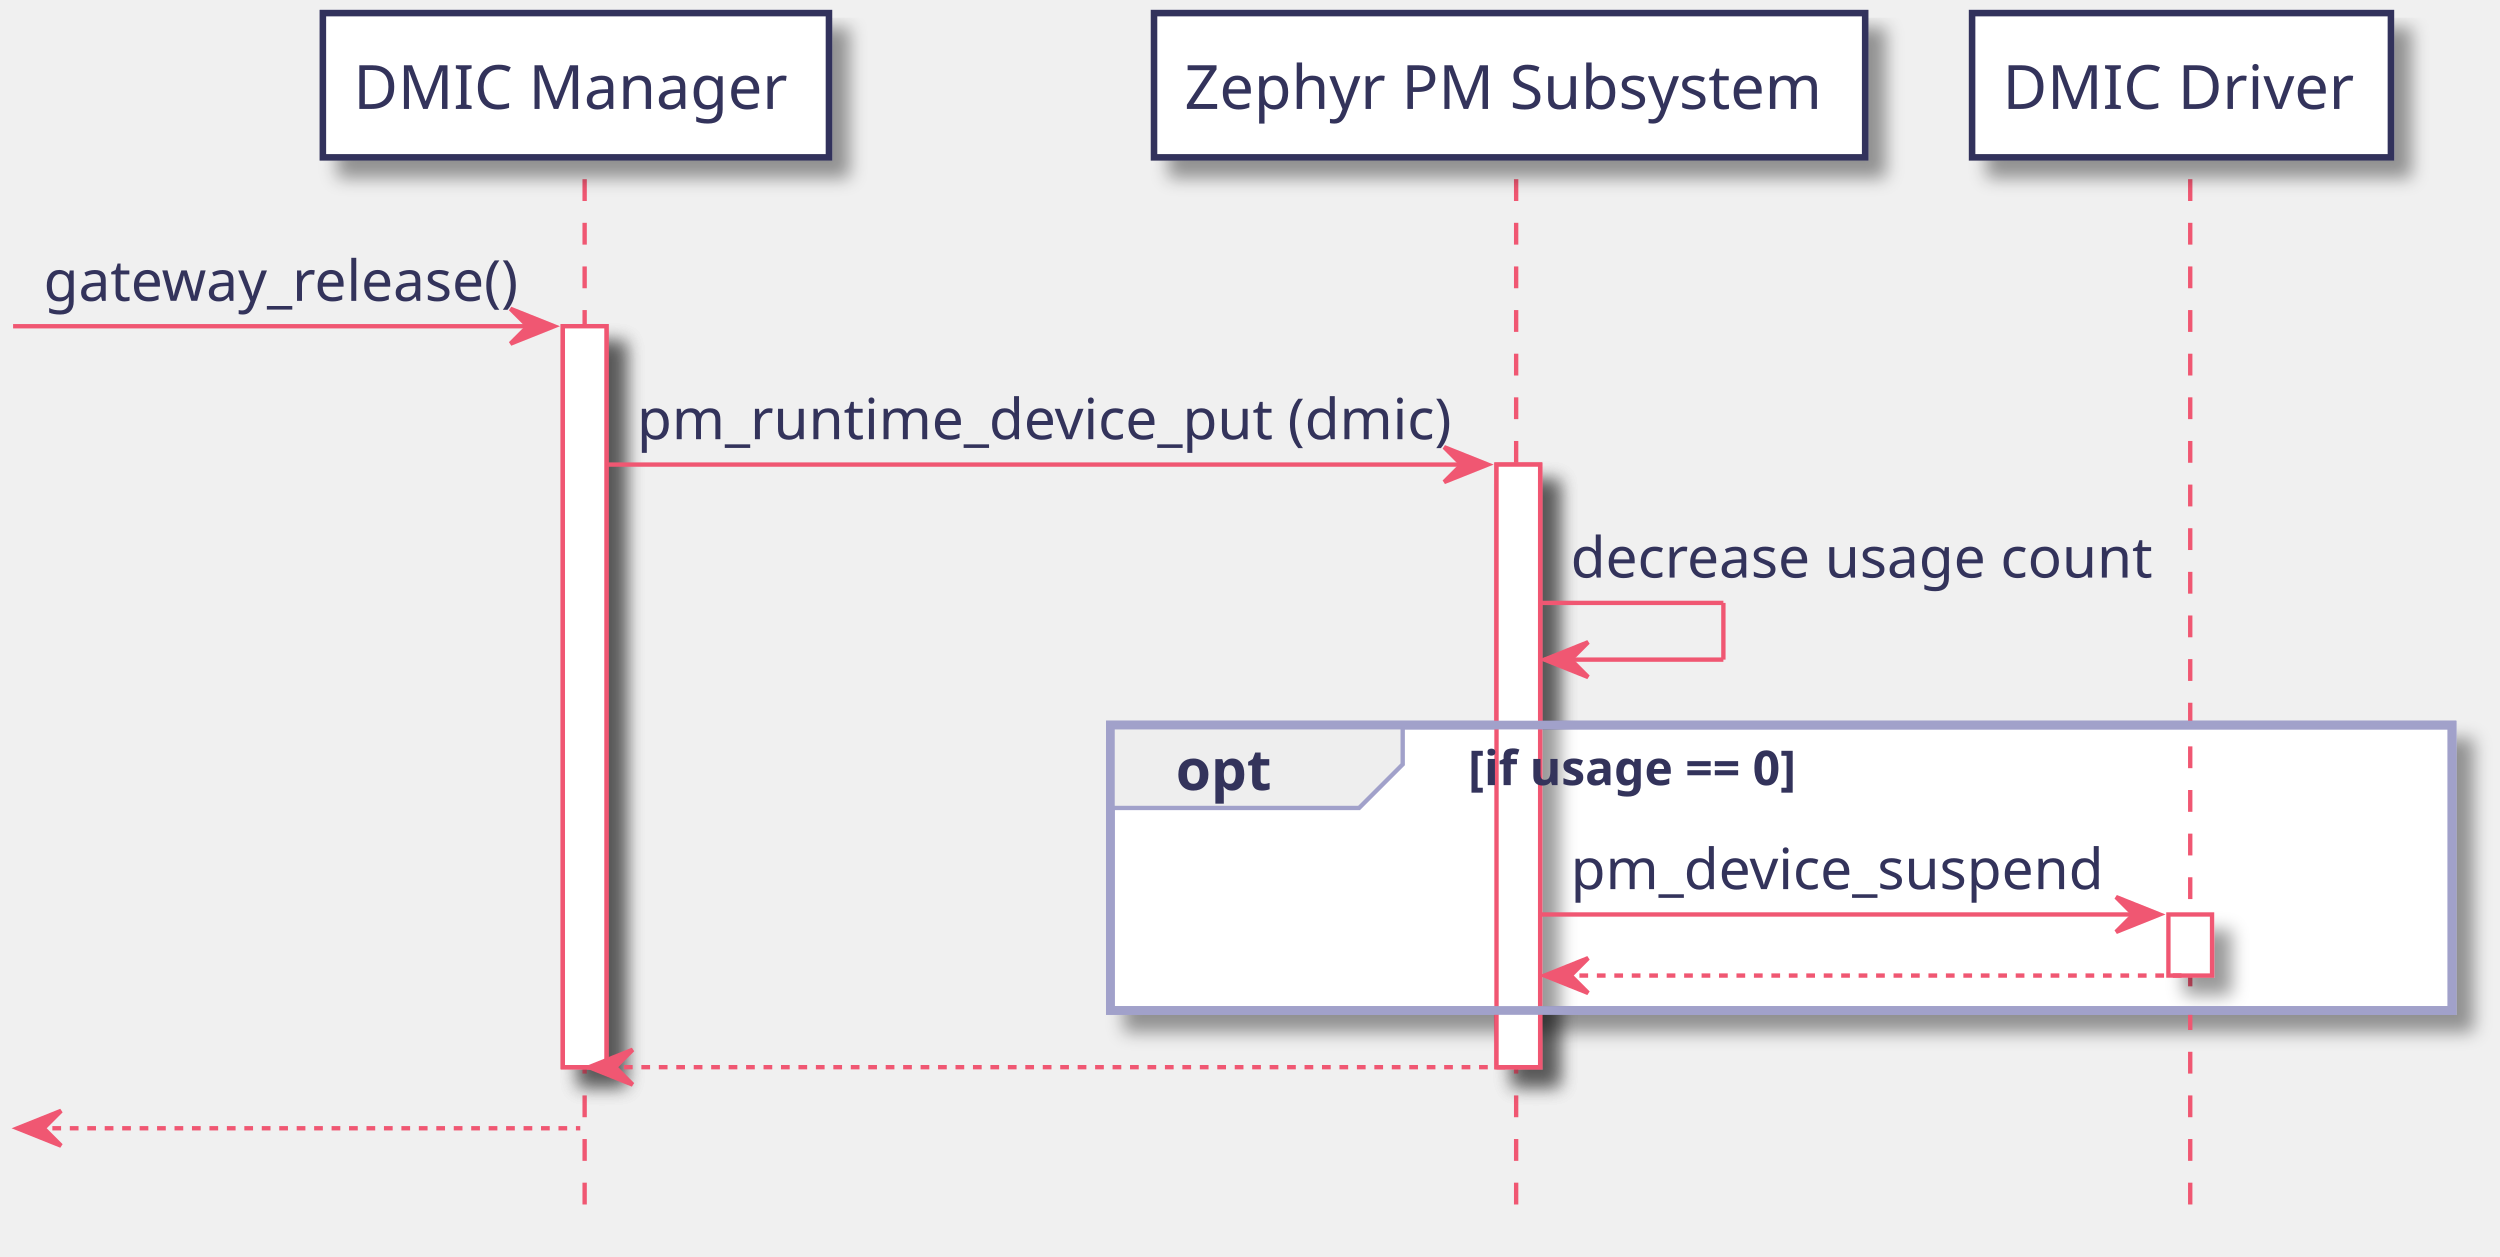
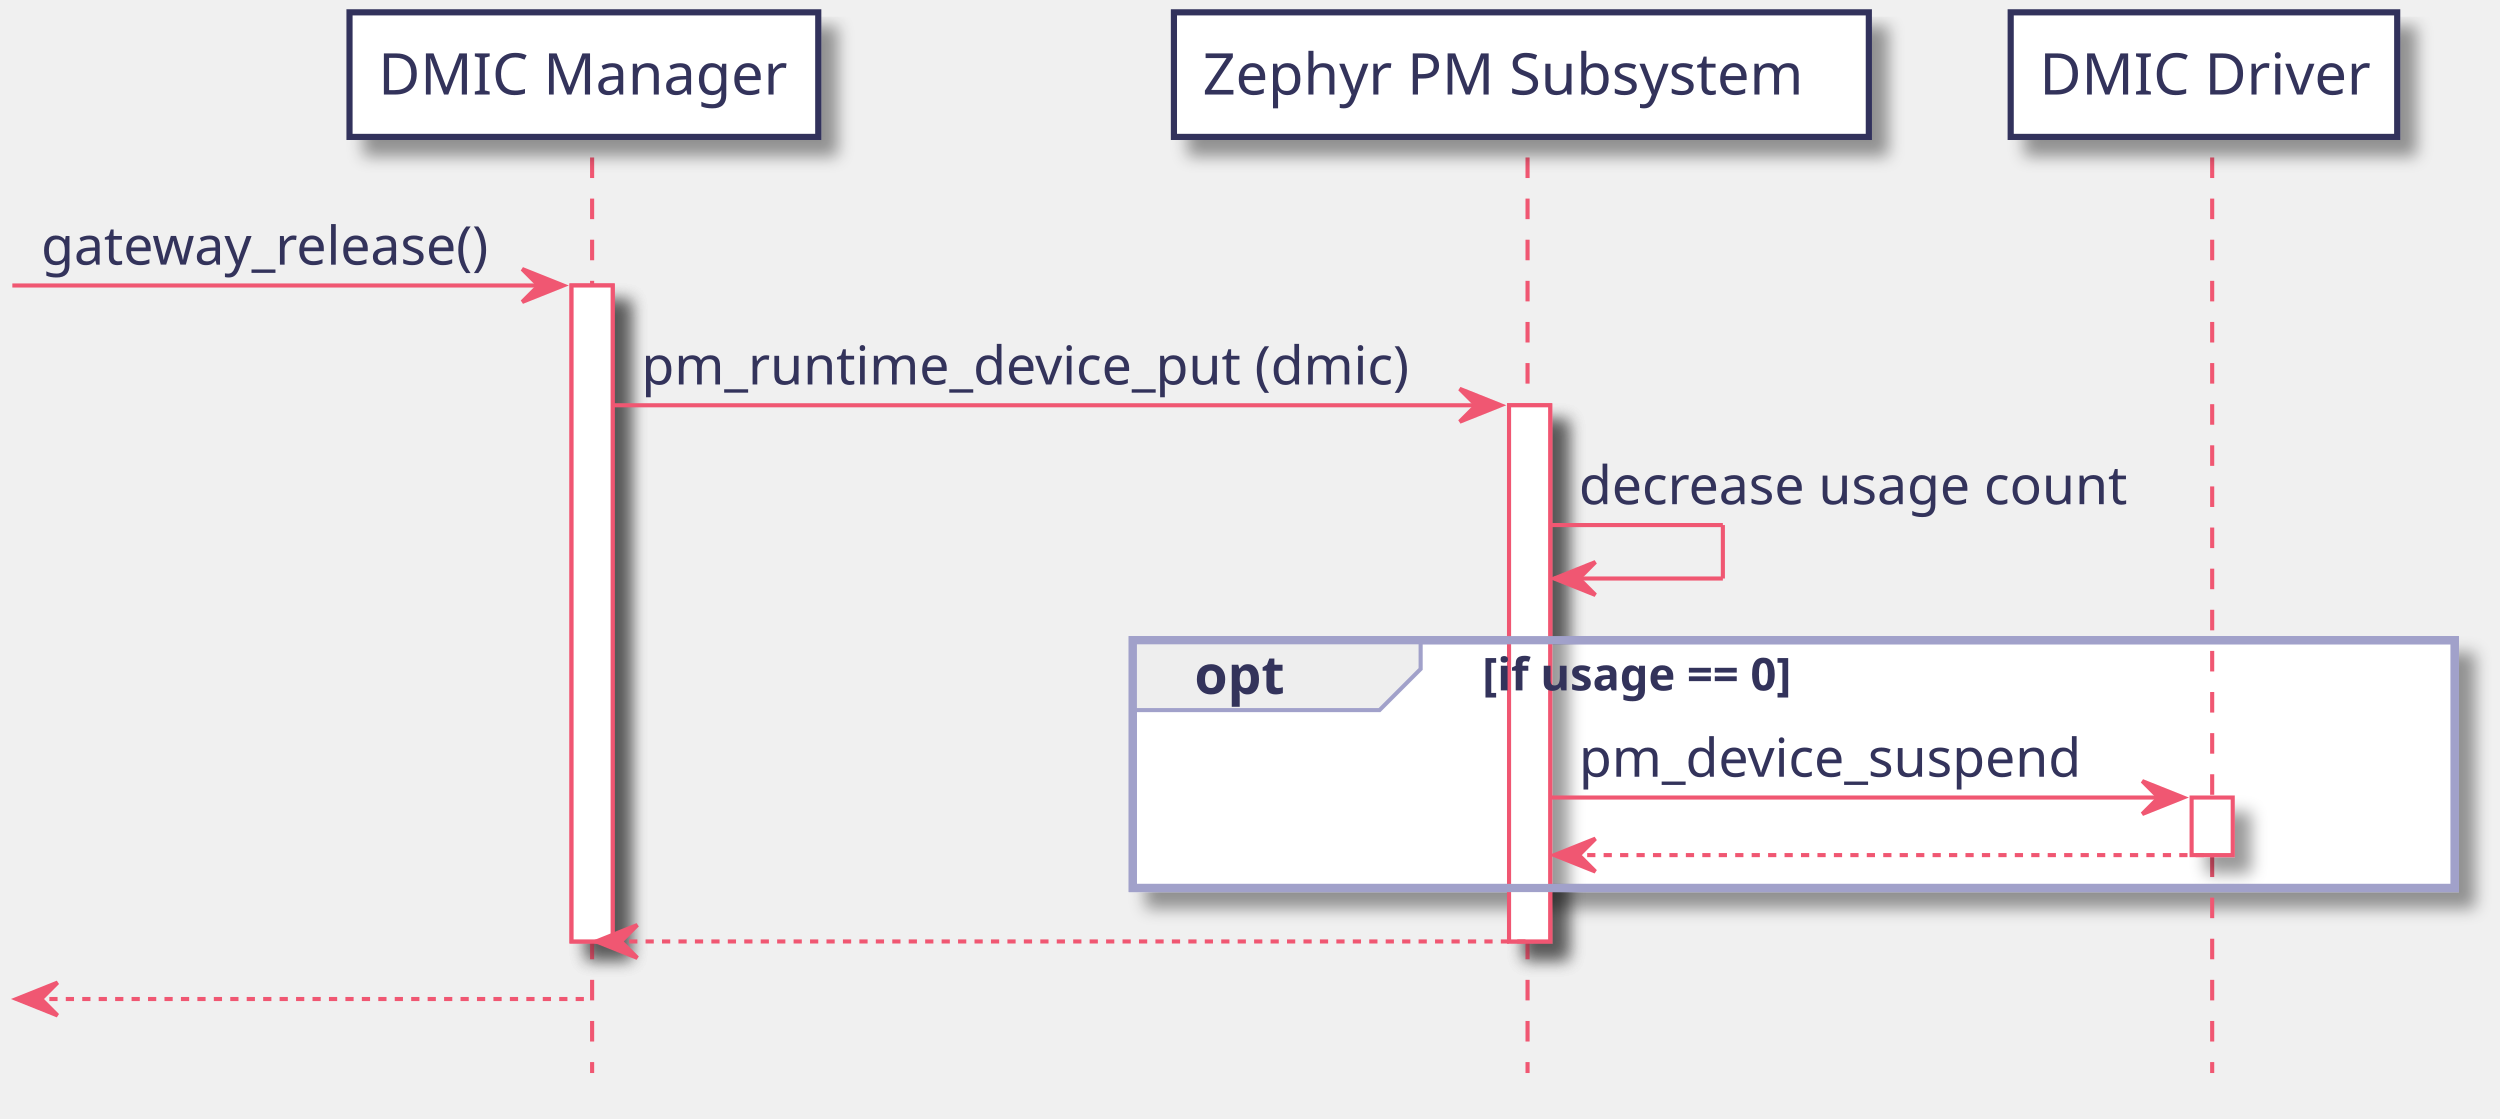
- <svg xmlns="http://www.w3.org/2000/svg" contentScriptType="application/ecmascript" contentStyleType="text/css" height="288px" preserveAspectRatio="none" style="width:573px;height:288px;" version="1.1" viewBox="0 0 573 288" width="573px" zoomAndPan="magnify">
+ <svg xmlns="http://www.w3.org/2000/svg" contentScriptType="application/ecmascript" contentStyleType="text/css" height="272px" preserveAspectRatio="none" style="width:608px;height:272px;" version="1.1" viewBox="0 0 608 272" width="608px" zoomAndPan="magnify">
  <defs>
    <filter height="300%" id="f1l96ngolvr0td" width="300%" x="-1" y="-1">
      <feGaussianBlur result="blurOut" stdDeviation="2.0" />
      <feColorMatrix in="blurOut" result="blurOut2" type="matrix" values="0 0 0 0 0 0 0 0 0 0 0 0 0 0 0 0 0 0 .4 0" />
      <feOffset dx="4.0" dy="4.0" in="blurOut2" result="blurOut3" />
      <feBlend in="SourceGraphic" in2="blurOut3" mode="normal" />
    </filter>
  </defs>
  <g>
-     <rect fill="#FFFFFF" filter="url(#f1l96ngolvr0td)" height="169.824" style="stroke: #F05772; stroke-width: 1.0;" width="10" x="129" y="74.774" />
-     <rect fill="#FFFFFF" filter="url(#f1l96ngolvr0td)" height="138.118" style="stroke: #F05772; stroke-width: 1.0;" width="10" x="343" y="106.48" />
-     <rect fill="#FFFFFF" filter="url(#f1l96ngolvr0td)" height="14" style="stroke: #F05772; stroke-width: 1.0;" width="10" x="497" y="209.598" />
-     <rect fill="#FFFFFF" filter="url(#f1l96ngolvr0td)" height="65.412" style="stroke: #A1A1CA; stroke-width: 2.0;" width="307.5" x="254.5" y="166.186" />
-     <line style="stroke: #F05772; stroke-width: 1.0; stroke-dasharray: 5.0,5.0;" x1="134" x2="134" y1="41.068" y2="276.598" />
-     <line style="stroke: #F05772; stroke-width: 1.0; stroke-dasharray: 5.0,5.0;" x1="347.5" x2="347.5" y1="41.068" y2="276.598" />
-     <line style="stroke: #F05772; stroke-width: 1.0; stroke-dasharray: 5.0,5.0;" x1="502" x2="502" y1="41.068" y2="276.598" />
-     <rect fill="#FFFFFF" filter="url(#f1l96ngolvr0td)" height="33.068" style="stroke: #33335B; stroke-width: 1.5;" width="116" x="74" y="3" />
-     <text fill="#33335B" font-family="sans-serif" font-size="14" lengthAdjust="spacingAndGlyphs" textLength="102" x="81" y="24.966">DMIC Manager</text>
-     <rect fill="#FFFFFF" filter="url(#f1l96ngolvr0td)" height="33.068" style="stroke: #33335B; stroke-width: 1.5;" width="163" x="264.5" y="3" />
-     <text fill="#33335B" font-family="sans-serif" font-size="14" lengthAdjust="spacingAndGlyphs" textLength="149" x="271.5" y="24.966">Zephyr PM Subsystem</text>
-     <rect fill="#FFFFFF" filter="url(#f1l96ngolvr0td)" height="33.068" style="stroke: #33335B; stroke-width: 1.5;" width="96" x="452" y="3" />
-     <text fill="#33335B" font-family="sans-serif" font-size="14" lengthAdjust="spacingAndGlyphs" textLength="82" x="459" y="24.966">DMIC Driver</text>
-     <rect fill="#FFFFFF" filter="url(#f1l96ngolvr0td)" height="169.824" style="stroke: #F05772; stroke-width: 1.0;" width="10" x="129" y="74.774" />
-     <rect fill="#FFFFFF" filter="url(#f1l96ngolvr0td)" height="138.118" style="stroke: #F05772; stroke-width: 1.0;" width="10" x="343" y="106.48" />
-     <rect fill="#FFFFFF" filter="url(#f1l96ngolvr0td)" height="14" style="stroke: #F05772; stroke-width: 1.0;" width="10" x="497" y="209.598" />
-     <polygon fill="#F05772" points="117,70.774,127,74.774,117,78.774,121,74.774" style="stroke: #F05772; stroke-width: 1.0;" />
-     <line style="stroke: #F05772; stroke-width: 1.0;" x1="3" x2="123" y1="74.774" y2="74.774" />
-     <text fill="#33335B" font-family="sans-serif" font-size="13" lengthAdjust="spacingAndGlyphs" textLength="107" x="10" y="68.965">gateway_release()</text>
-     <polygon fill="#F05772" points="331,102.48,341,106.48,331,110.48,335,106.48" style="stroke: #F05772; stroke-width: 1.0;" />
-     <line style="stroke: #F05772; stroke-width: 1.0;" x1="139" x2="337" y1="106.48" y2="106.48" />
-     <text fill="#33335B" font-family="sans-serif" font-size="13" lengthAdjust="spacingAndGlyphs" textLength="185" x="146" y="100.671">pm_runtime_device_put (dmic)</text>
-     <line style="stroke: #F05772; stroke-width: 1.0;" x1="353" x2="395" y1="138.186" y2="138.186" />
-     <line style="stroke: #F05772; stroke-width: 1.0;" x1="395" x2="395" y1="138.186" y2="151.186" />
-     <line style="stroke: #F05772; stroke-width: 1.0;" x1="354" x2="395" y1="151.186" y2="151.186" />
-     <polygon fill="#F05772" points="364,147.186,354,151.186,364,155.186,360,151.186" style="stroke: #F05772; stroke-width: 1.0;" />
-     <text fill="#33335B" font-family="sans-serif" font-size="13" lengthAdjust="spacingAndGlyphs" textLength="130" x="360" y="132.377">decrease usage count</text>
-     <path d="M254.5,166.186 L321.5,166.186 L321.5,175.186 L311.5,185.186 L254.5,185.186 L254.5,166.186 " fill="#EEEEEE" style="stroke: #A1A1CA; stroke-width: 1.0;" />
-     <rect fill="none" height="65.412" style="stroke: #A1A1CA; stroke-width: 2.0;" width="307.5" x="254.5" y="166.186" />
-     <text fill="#33335B" font-family="sans-serif" font-size="13" font-weight="bold" lengthAdjust="spacingAndGlyphs" textLength="22" x="269.5" y="181.083">opt</text>
-     <text fill="#33335B" font-family="sans-serif" font-size="11" font-weight="bold" lengthAdjust="spacingAndGlyphs" textLength="75" x="336.5" y="179.945">[if usage == 0]</text>
-     <polygon fill="#F05772" points="485,205.598,495,209.598,485,213.598,489,209.598" style="stroke: #F05772; stroke-width: 1.0;" />
-     <line style="stroke: #F05772; stroke-width: 1.0;" x1="353" x2="491" y1="209.598" y2="209.598" />
-     <text fill="#33335B" font-family="sans-serif" font-size="13" lengthAdjust="spacingAndGlyphs" textLength="121" x="360" y="203.789">pm_device_suspend</text>
-     <polygon fill="#F05772" points="364,219.598,354,223.598,364,227.598,360,223.598" style="stroke: #F05772; stroke-width: 1.0;" />
-     <line style="stroke: #F05772; stroke-width: 1.0; stroke-dasharray: 2.0,2.0;" x1="358" x2="501" y1="223.598" y2="223.598" />
-     <polygon fill="#F05772" points="145,240.598,135,244.598,145,248.598,141,244.598" style="stroke: #F05772; stroke-width: 1.0;" />
-     <line style="stroke: #F05772; stroke-width: 1.0; stroke-dasharray: 2.0,2.0;" x1="139" x2="347" y1="244.598" y2="244.598" />
-     <polygon fill="#F05772" points="14,254.598,4,258.598,14,262.598,10,258.598" style="stroke: #F05772; stroke-width: 1.0;" />
-     <line style="stroke: #F05772; stroke-width: 1.0; stroke-dasharray: 2.0,2.0;" x1="8" x2="133" y1="258.598" y2="258.598" />
+     <rect fill="#FFFFFF" filter="url(#f1l96ngolvr0td)" height="159.531" style="stroke: #F05772; stroke-width: 1.0;" width="10" x="139" y="69.43" />
+     <rect fill="#FFFFFF" filter="url(#f1l96ngolvr0td)" height="130.398" style="stroke: #F05772; stroke-width: 1.0;" width="10" x="367" y="98.562" />
+     <rect fill="#FFFFFF" filter="url(#f1l96ngolvr0td)" height="14" style="stroke: #F05772; stroke-width: 1.0;" width="10" x="533" y="193.961" />
+     <rect fill="#FFFFFF" filter="url(#f1l96ngolvr0td)" height="60.266" style="stroke: #A1A1CA; stroke-width: 2.0;" width="321.5" x="275.5" y="155.695" />
+     <line style="stroke: #F05772; stroke-width: 1.0; stroke-dasharray: 5.0,5.0;" x1="144" x2="144" y1="38.297" y2="260.961" />
+     <line style="stroke: #F05772; stroke-width: 1.0; stroke-dasharray: 5.0,5.0;" x1="371.5" x2="371.5" y1="38.297" y2="260.961" />
+     <line style="stroke: #F05772; stroke-width: 1.0; stroke-dasharray: 5.0,5.0;" x1="538" x2="538" y1="38.297" y2="260.961" />
+     <rect fill="#FFFFFF" filter="url(#f1l96ngolvr0td)" height="30.297" style="stroke: #33335B; stroke-width: 1.5;" width="114" x="85" y="3" />
+     <text fill="#33335B" font-family="sans-serif" font-size="14" lengthAdjust="spacingAndGlyphs" textLength="100" x="92" y="22.995">DMIC Manager</text>
+     <rect fill="#FFFFFF" filter="url(#f1l96ngolvr0td)" height="30.297" style="stroke: #33335B; stroke-width: 1.5;" width="169" x="285.5" y="3" />
+     <text fill="#33335B" font-family="sans-serif" font-size="14" lengthAdjust="spacingAndGlyphs" textLength="155" x="292.5" y="22.995">Zephyr PM Subsystem</text>
+     <rect fill="#FFFFFF" filter="url(#f1l96ngolvr0td)" height="30.297" style="stroke: #33335B; stroke-width: 1.5;" width="94" x="489" y="3" />
+     <text fill="#33335B" font-family="sans-serif" font-size="14" lengthAdjust="spacingAndGlyphs" textLength="80" x="496" y="22.995">DMIC Driver</text>
+     <rect fill="#FFFFFF" filter="url(#f1l96ngolvr0td)" height="159.531" style="stroke: #F05772; stroke-width: 1.0;" width="10" x="139" y="69.43" />
+     <rect fill="#FFFFFF" filter="url(#f1l96ngolvr0td)" height="130.398" style="stroke: #F05772; stroke-width: 1.0;" width="10" x="367" y="98.562" />
+     <rect fill="#FFFFFF" filter="url(#f1l96ngolvr0td)" height="14" style="stroke: #F05772; stroke-width: 1.0;" width="10" x="533" y="193.961" />
+     <polygon fill="#F05772" points="127,65.43,137,69.43,127,73.43,131,69.43" style="stroke: #F05772; stroke-width: 1.0;" />
+     <line style="stroke: #F05772; stroke-width: 1.0;" x1="3" x2="133" y1="69.43" y2="69.43" />
+     <text fill="#33335B" font-family="sans-serif" font-size="13" lengthAdjust="spacingAndGlyphs" textLength="117" x="10" y="64.364">gateway_release()</text>
+     <polygon fill="#F05772" points="355,94.562,365,98.562,355,102.562,359,98.562" style="stroke: #F05772; stroke-width: 1.0;" />
+     <line style="stroke: #F05772; stroke-width: 1.0;" x1="149" x2="361" y1="98.562" y2="98.562" />
+     <text fill="#33335B" font-family="sans-serif" font-size="13" lengthAdjust="spacingAndGlyphs" textLength="199" x="156" y="93.497">pm_runtime_device_put (dmic)</text>
+     <line style="stroke: #F05772; stroke-width: 1.0;" x1="377" x2="419" y1="127.695" y2="127.695" />
+     <line style="stroke: #F05772; stroke-width: 1.0;" x1="419" x2="419" y1="127.695" y2="140.695" />
+     <line style="stroke: #F05772; stroke-width: 1.0;" x1="378" x2="419" y1="140.695" y2="140.695" />
+     <polygon fill="#F05772" points="388,136.695,378,140.695,388,144.695,384,140.695" style="stroke: #F05772; stroke-width: 1.0;" />
+     <text fill="#33335B" font-family="sans-serif" font-size="13" lengthAdjust="spacingAndGlyphs" textLength="142" x="384" y="122.629">decrease usage count</text>
+     <path d="M275.5,155.695 L345.5,155.695 L345.5,162.695 L335.5,172.695 L275.5,172.695 L275.5,155.695 " fill="#EEEEEE" style="stroke: #A1A1CA; stroke-width: 1.0;" />
+     <rect fill="none" height="60.266" style="stroke: #A1A1CA; stroke-width: 2.0;" width="321.5" x="275.5" y="155.695" />
+     <text fill="#33335B" font-family="sans-serif" font-size="13" font-weight="bold" lengthAdjust="spacingAndGlyphs" textLength="25" x="290.5" y="168.762">opt</text>
+     <text fill="#33335B" font-family="sans-serif" font-size="11" font-weight="bold" lengthAdjust="spacingAndGlyphs" textLength="96" x="360.5" y="167.906">[if usage == 0]</text>
+     <polygon fill="#F05772" points="521,189.961,531,193.961,521,197.961,525,193.961" style="stroke: #F05772; stroke-width: 1.0;" />
+     <line style="stroke: #F05772; stroke-width: 1.0;" x1="377" x2="527" y1="193.961" y2="193.961" />
+     <text fill="#33335B" font-family="sans-serif" font-size="13" lengthAdjust="spacingAndGlyphs" textLength="130" x="384" y="188.895">pm_device_suspend</text>
+     <polygon fill="#F05772" points="388,203.961,378,207.961,388,211.961,384,207.961" style="stroke: #F05772; stroke-width: 1.0;" />
+     <line style="stroke: #F05772; stroke-width: 1.0; stroke-dasharray: 2.0,2.0;" x1="382" x2="537" y1="207.961" y2="207.961" />
+     <polygon fill="#F05772" points="155,224.961,145,228.961,155,232.961,151,228.961" style="stroke: #F05772; stroke-width: 1.0;" />
+     <line style="stroke: #F05772; stroke-width: 1.0; stroke-dasharray: 2.0,2.0;" x1="149" x2="371" y1="228.961" y2="228.961" />
+     <polygon fill="#F05772" points="14,238.961,4,242.961,14,246.961,10,242.961" style="stroke: #F05772; stroke-width: 1.0;" />
+     <line style="stroke: #F05772; stroke-width: 1.0; stroke-dasharray: 2.0,2.0;" x1="8" x2="143" y1="242.961" y2="242.961" />
  </g>
</svg>
